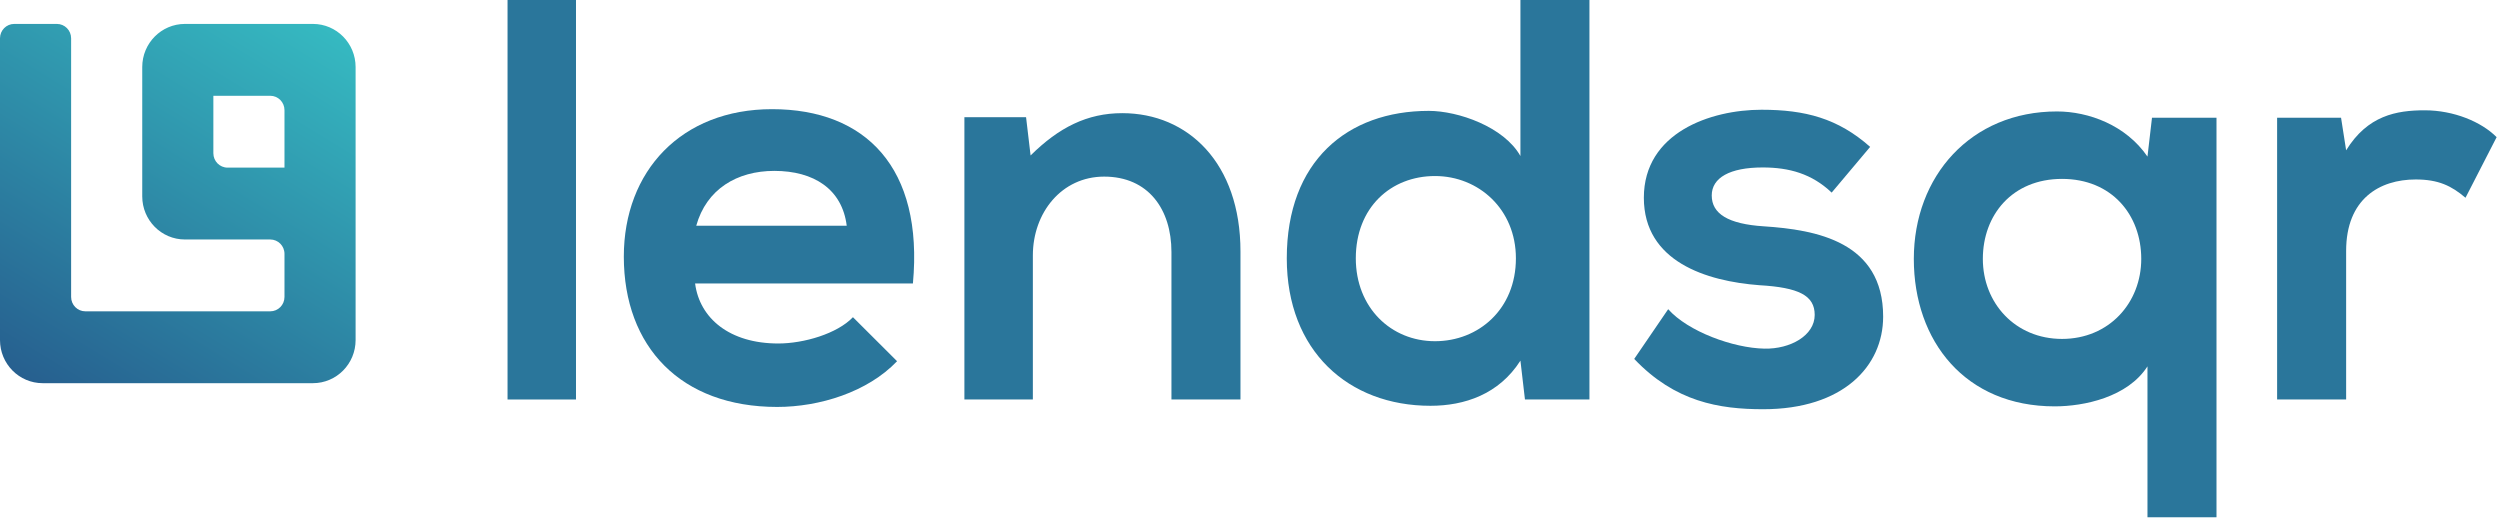
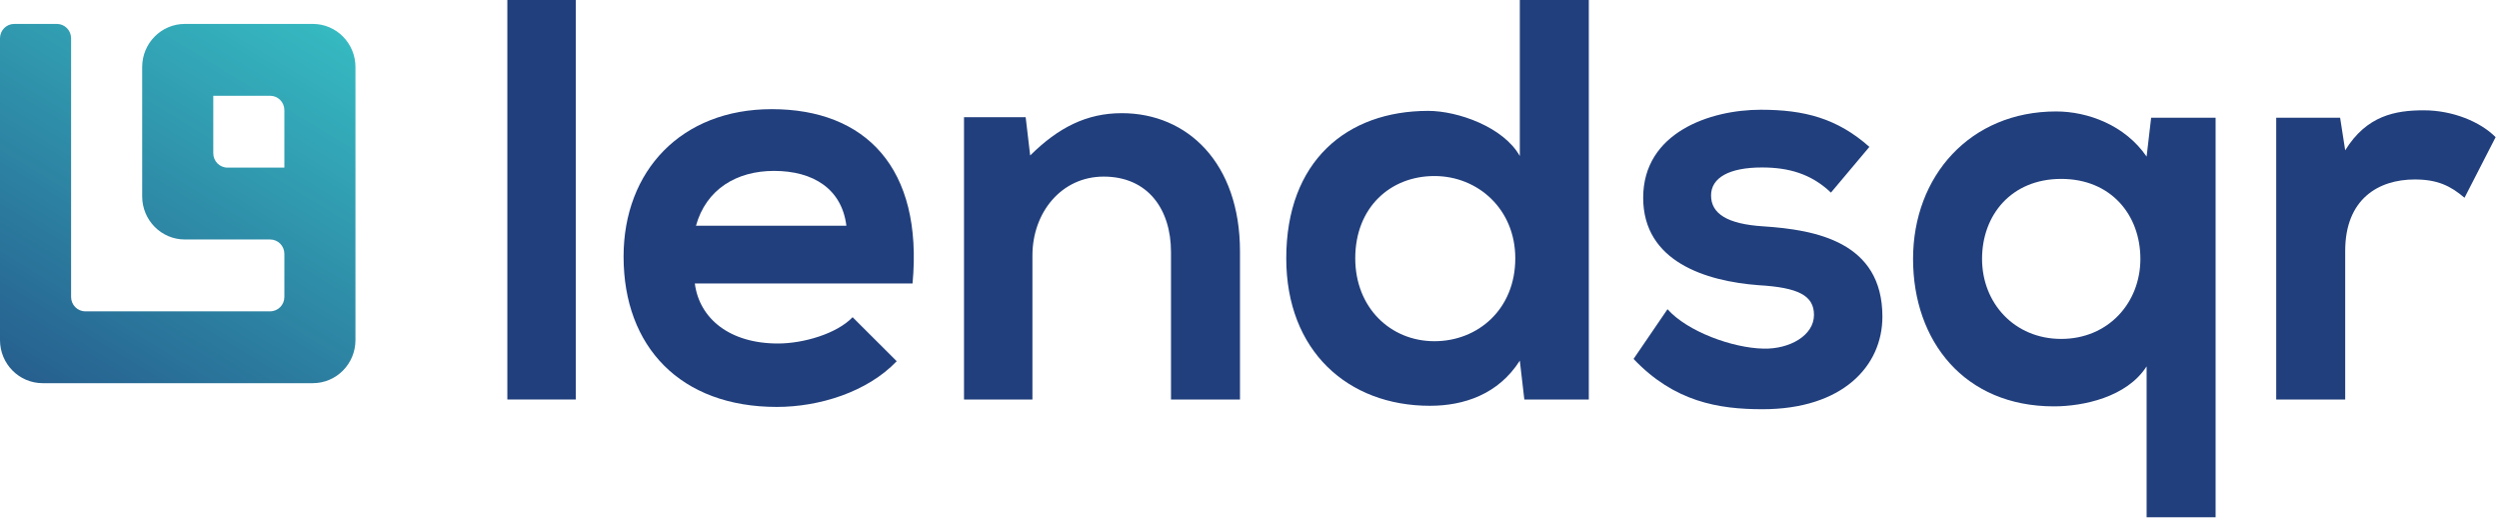
- <svg xmlns="http://www.w3.org/2000/svg" width="174" height="36" viewBox="0 0 174 36" fill="none">
-   <path fill-rule="evenodd" clip-rule="evenodd" d="M0 2.665C0 2.113 0.443 1.665 0.99 1.665H3.96C4.507 1.665 4.95 2.113 4.95 2.665V20.668C4.95 21.221 5.393 21.668 5.94 21.668H18.81C19.357 21.668 19.8 21.221 19.8 20.668V17.668C19.8 17.115 19.357 16.668 18.81 16.668H12.87C11.23 16.668 9.9 15.324 9.9 13.667V4.666C9.9 3.009 11.23 1.665 12.87 1.665H21.78C23.42 1.665 24.75 3.009 24.75 4.666V23.669C24.75 25.326 23.42 26.669 21.78 26.669H2.97C1.33 26.669 0 25.326 0 23.669V2.665ZM19.8 7.666C19.8 7.114 19.357 6.666 18.81 6.666H14.85V10.667C14.85 11.219 15.293 11.667 15.84 11.667H19.8V7.666Z" fill="url(#paint0_linear_6819_58335)" />
-   <path d="M35.325 0V27.805H40.089V0H35.325Z" fill="#2a769b" />
-   <path d="M63.539 19.73C64.287 11.655 60.231 7.598 53.734 7.598C47.434 7.598 43.418 11.894 43.418 17.861C43.418 24.146 47.395 28.323 54.089 28.323C57.042 28.323 60.389 27.288 62.436 25.14L59.365 22.077C58.263 23.231 55.939 23.907 54.167 23.907C50.781 23.907 48.694 22.157 48.379 19.73H63.539ZM48.458 15.713C49.167 13.167 51.293 11.894 53.892 11.894C56.648 11.894 58.617 13.167 58.932 15.713H48.458Z" fill="#2a769b" />
-   <path d="M86.337 27.805V17.503C86.337 11.337 82.675 7.876 78.108 7.876C75.667 7.876 73.698 8.871 71.729 10.82L71.414 8.155H67.122V27.805H71.887V17.781C71.887 14.798 73.895 12.292 76.848 12.292C79.919 12.292 81.533 14.559 81.533 17.543V27.805H86.337Z" fill="#2a769b" />
-   <path d="M99.876 12.252C102.908 12.252 105.507 14.559 105.507 17.98C105.507 21.52 102.908 23.748 99.876 23.748C96.805 23.748 94.364 21.401 94.364 17.98C94.364 14.44 96.805 12.252 99.876 12.252ZM105.822 0V10.86C104.68 8.831 101.49 7.717 99.443 7.717C93.773 7.717 89.56 11.218 89.56 17.98C89.56 24.424 93.852 28.243 99.561 28.243C101.924 28.243 104.325 27.448 105.822 25.101L106.137 27.805H110.625V0H105.822Z" fill="#2a769b" />
-   <path d="M130.162 10.223C127.917 8.234 125.634 7.638 122.602 7.638C119.058 7.638 114.412 9.229 114.412 13.764C114.412 18.219 118.782 19.571 122.444 19.85C125.201 20.009 126.303 20.566 126.303 21.918C126.303 23.35 124.61 24.305 122.799 24.265C120.633 24.225 117.483 23.072 116.105 21.52L113.742 24.981C116.577 27.965 119.649 28.482 122.72 28.482C128.272 28.482 131.067 25.498 131.067 22.038C131.067 16.826 126.421 15.991 122.759 15.752C120.279 15.593 119.137 14.877 119.137 13.604C119.137 12.371 120.397 11.655 122.681 11.655C124.531 11.655 126.106 12.093 127.484 13.405L130.162 10.223Z" fill="#2a769b" />
-   <path d="M143.518 23.589C140.25 23.589 138.006 21.083 138.006 18.02C138.006 14.957 140.053 12.451 143.518 12.451C146.983 12.451 149.031 14.957 149.031 18.02C149.031 21.083 146.786 23.589 143.518 23.589ZM154.268 36V8.194H149.779L149.464 10.899C147.968 8.712 145.369 7.757 143.164 7.757C137.179 7.757 133.202 12.252 133.202 18.02C133.202 23.748 136.785 28.283 143.006 28.283C145.054 28.283 148.086 27.646 149.464 25.498V36H154.268Z" fill="#2a769b" />
-   <path d="M158.487 8.194V27.805H163.291V17.463C163.291 13.843 165.614 12.491 168.134 12.491C169.709 12.491 170.615 12.928 171.599 13.764L173.765 9.547C172.702 8.473 170.772 7.677 168.764 7.677C166.795 7.677 164.787 8.035 163.291 10.462L162.937 8.194H158.487Z" fill="#2a769b" />
+ <svg xmlns="http://www.w3.org/2000/svg" width="145" height="30" viewBox="0 0 145 30" fill="none">
+   <path fill-rule="evenodd" clip-rule="evenodd" d="M0 2.221C0 1.761 0.369 1.388 0.825 1.388H3.3C3.756 1.388 4.125 1.761 4.125 2.221V17.224C4.125 17.684 4.494 18.057 4.95 18.057H15.675C16.131 18.057 16.5 17.684 16.5 17.224V14.723C16.5 14.263 16.131 13.89 15.675 13.89H10.725C9.358 13.89 8.25 12.77 8.25 11.389V3.888C8.25 2.507 9.358 1.388 10.725 1.388H18.15C19.517 1.388 20.625 2.507 20.625 3.888V19.724C20.625 21.105 19.517 22.224 18.15 22.224H2.475C1.108 22.224 0 21.105 0 19.724V2.221ZM16.5 6.388C16.5 5.928 16.131 5.555 15.675 5.555H12.375V8.889C12.375 9.349 12.744 9.722 13.2 9.722H16.5V6.388Z" fill="url(#paint0_linear_66294_856)" />
+   <path d="M29.438 0V23.171H33.408V0H29.438Z" fill="#213F7D" />
+   <path d="M52.949 16.442C53.572 9.713 50.193 6.331 44.779 6.331C39.529 6.331 36.182 9.912 36.182 14.884C36.182 20.122 39.496 23.602 45.074 23.602C47.535 23.602 50.324 22.74 52.03 20.95L49.471 18.398C48.552 19.359 46.616 19.923 45.14 19.923C42.318 19.923 40.579 18.464 40.316 16.442H52.949ZM40.382 13.094C40.972 10.972 42.744 9.912 44.91 9.912C47.207 9.912 48.847 10.972 49.11 13.094H40.382Z" fill="#213F7D" />
+   <path d="M71.948 23.171V14.586C71.948 9.448 68.896 6.564 65.09 6.564C63.055 6.564 61.415 7.392 59.774 9.017L59.512 6.796H55.935V23.171H59.905V14.818C59.905 12.332 61.579 10.243 64.04 10.243C66.599 10.243 67.945 12.133 67.945 14.619V23.171H71.948Z" fill="#213F7D" />
+   <path d="M83.23 10.21C85.757 10.21 87.922 12.133 87.922 14.983C87.922 17.934 85.757 19.79 83.23 19.79C80.671 19.79 78.636 17.834 78.636 14.983C78.636 12.033 80.671 10.21 83.23 10.21ZM88.185 0V9.05C87.233 7.359 84.575 6.431 82.869 6.431C78.144 6.431 74.633 9.348 74.633 14.983C74.633 20.354 78.21 23.536 82.968 23.536C84.936 23.536 86.938 22.873 88.185 20.917L88.447 23.171H92.188V0H88.185Z" fill="#213F7D" />
+   <path d="M108.468 8.519C106.598 6.862 104.695 6.365 102.168 6.365C99.215 6.365 95.343 7.691 95.343 11.47C95.343 15.182 98.985 16.309 102.037 16.541C104.334 16.674 105.253 17.138 105.253 18.265C105.253 19.459 103.842 20.254 102.332 20.221C100.528 20.188 97.903 19.227 96.754 17.934L94.785 20.818C97.148 23.304 99.707 23.735 102.267 23.735C106.893 23.735 109.223 21.249 109.223 18.365C109.223 14.022 105.351 13.326 102.299 13.127C100.232 12.995 99.281 12.398 99.281 11.337C99.281 10.309 100.331 9.713 102.234 9.713C103.776 9.713 105.089 10.077 106.237 11.171L108.468 8.519Z" fill="#213F7D" />
+   <path d="M119.599 19.657C116.875 19.657 115.005 17.569 115.005 15.017C115.005 12.464 116.711 10.376 119.599 10.376C122.486 10.376 124.192 12.464 124.192 15.017C124.192 17.569 122.322 19.657 119.599 19.657ZM128.556 30V6.829H124.816L124.553 9.083C123.306 7.26 121.141 6.464 119.303 6.464C114.316 6.464 111.002 10.21 111.002 15.017C111.002 19.79 113.988 23.569 119.172 23.569C120.878 23.569 123.405 23.039 124.553 21.249V30H128.556Z" fill="#213F7D" />
+   <path d="M132.073 6.829V23.171H136.076V14.553C136.076 11.536 138.012 10.409 140.112 10.409C141.424 10.409 142.179 10.774 142.999 11.47L144.804 7.956C143.918 7.061 142.31 6.398 140.637 6.398C138.996 6.398 137.323 6.696 136.076 8.718L135.781 6.829H132.073Z" fill="#213F7D" />
  <defs>
-     <linearGradient id="paint0_linear_6819_58335" x1="-1.87183e-06" y1="38.921" x2="26.253" y2="-4.224" gradientUnits="userSpaceOnUse">
+     <linearGradient id="paint0_linear_66294_856" x1="-1.55986e-06" y1="32.434" x2="21.878" y2="-3.52" gradientUnits="userSpaceOnUse">
      <stop stop-color="#213F7D" />
      <stop offset="1" stop-color="#39CDCC" />
    </linearGradient>
  </defs>
</svg>
